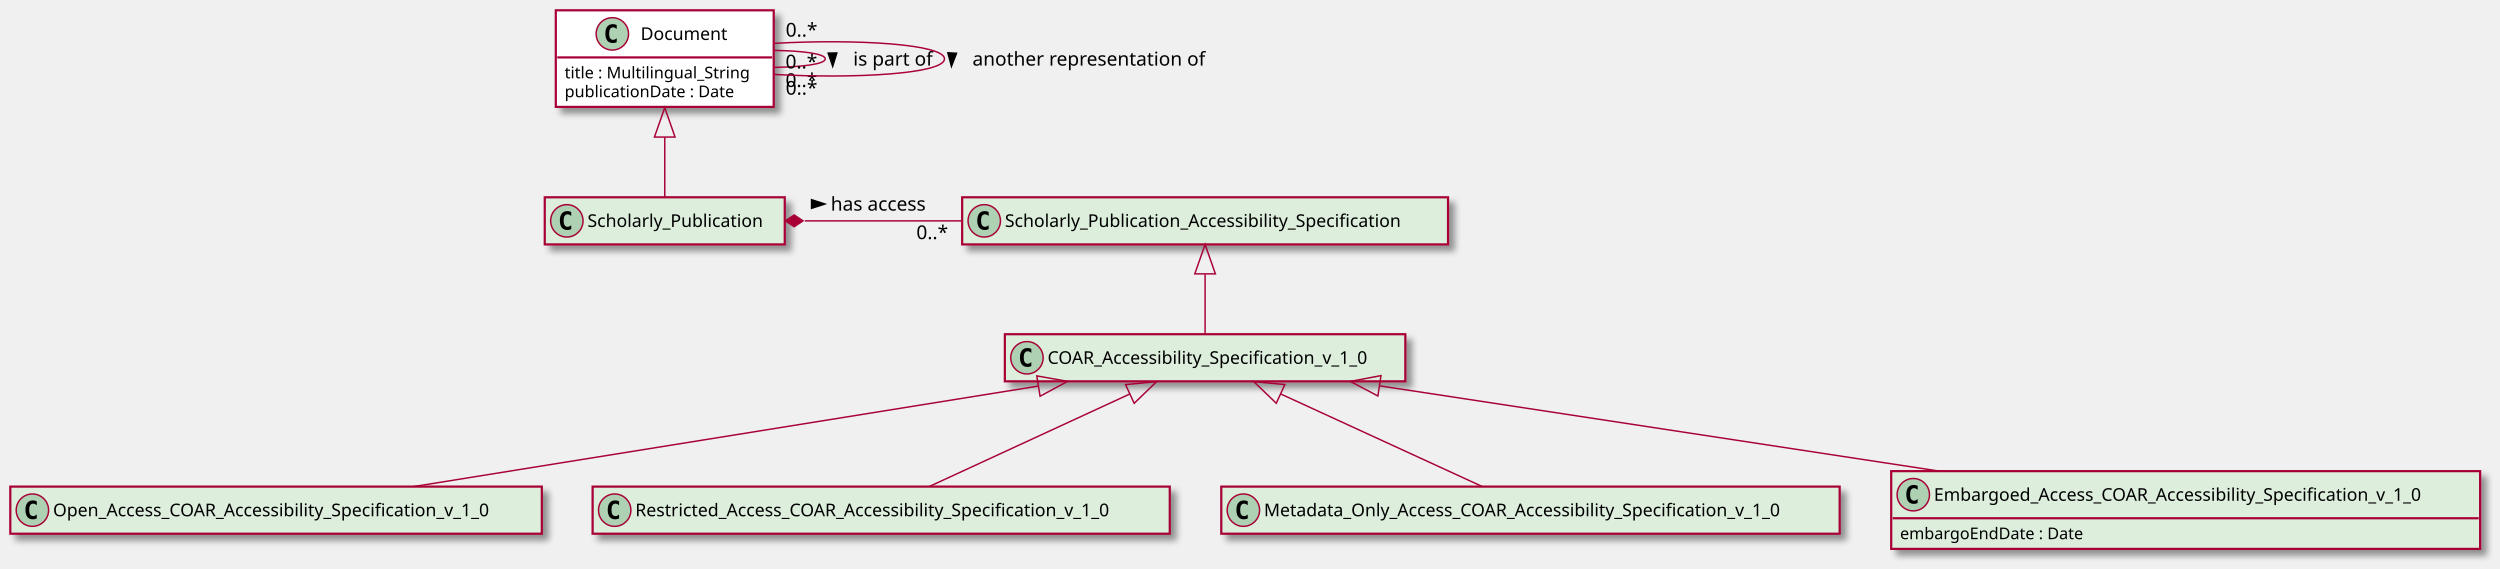
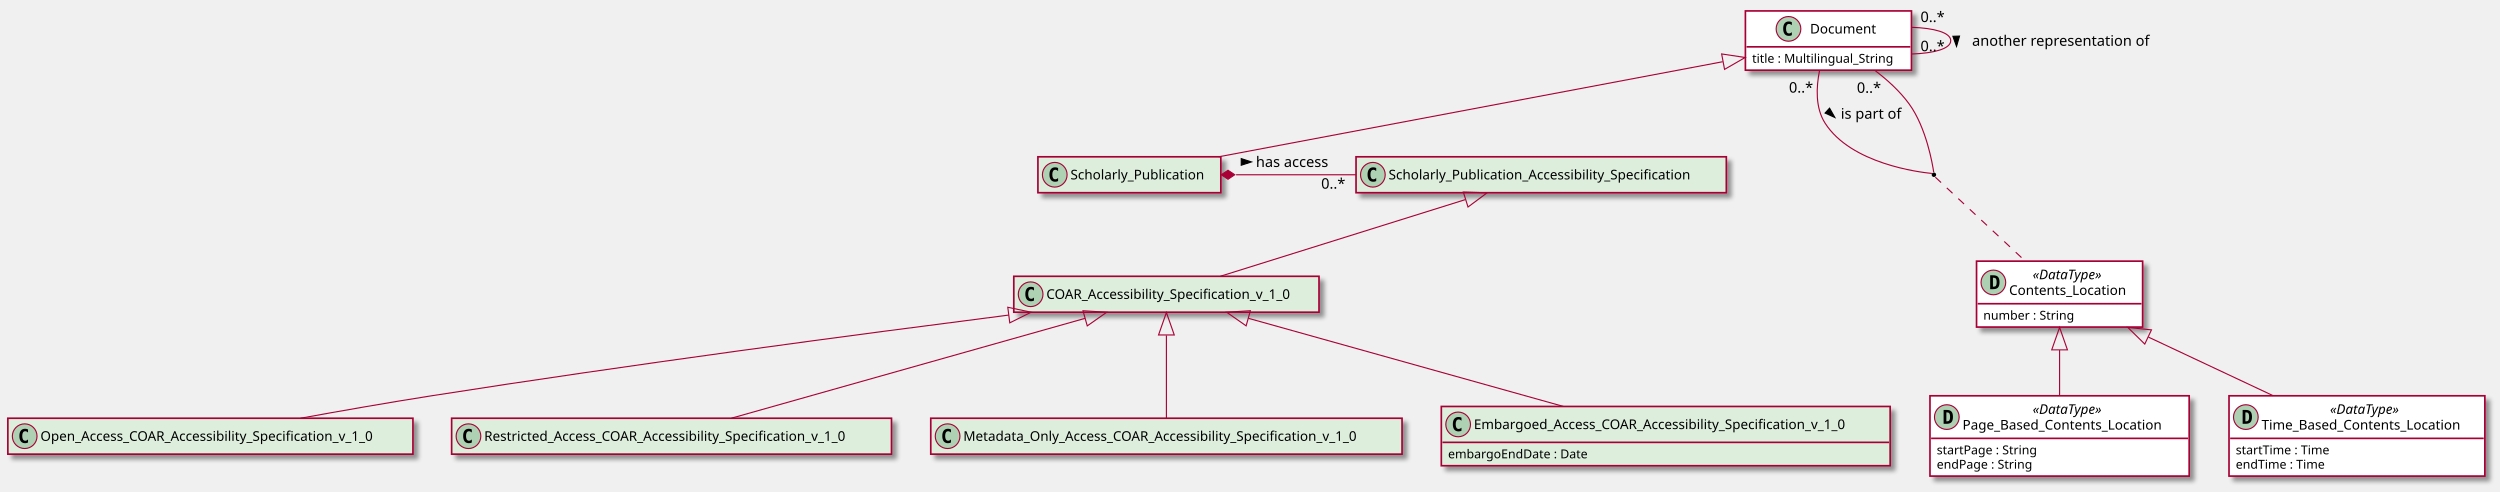
- <svg xmlns="http://www.w3.org/2000/svg" contentScriptType="application/ecmascript" contentStyleType="text/css" height="386px" preserveAspectRatio="none" style="width:1698px;height:386px;background:#FFFFFF;" version="1.1" viewBox="0 0 1698 386" width="1698px" zoomAndPan="magnify">
+ <svg xmlns="http://www.w3.org/2000/svg" contentScriptType="application/ecmascript" contentStyleType="text/css" height="438px" preserveAspectRatio="none" style="width:2228px;height:438px;background:#FFFFFF;" version="1.1" viewBox="0 0 2228 438" width="2228px" zoomAndPan="magnify">
  <defs>
-     <filter height="300%" id="f1dam5ggphgrsx" width="300%" x="-1" y="-1">
+     <filter height="300%" id="f1k8uhj02clubc" width="300%" x="-1" y="-1">
      <feGaussianBlur result="blurOut" stdDeviation="2.0" />
      <feColorMatrix in="blurOut" result="blurOut2" type="matrix" values="0 0 0 0 0 0 0 0 0 0 0 0 0 0 0 0 0 0 .4 0" />
      <feOffset dx="4.0" dy="4.0" in="blurOut2" result="blurOut3" />
      <feBlend in="SourceGraphic" in2="blurOut3" mode="normal" />
    </filter>
  </defs>
  <g>
-     <rect codeLine="312" fill="#FFFFFF" filter="url(#f1dam5ggphgrsx)" height="65.609" id="Document" style="stroke:#A80036;stroke-width:1.5;" width="148" x="377.5" y="7" />
-     <ellipse cx="415.9" cy="23" fill="#ADD1B2" rx="11" ry="11" style="stroke:#A80036;stroke-width:1.0;" />
-     <path d="M418.869,28.641 Q418.291,28.938 417.65,29.078 Q417.009,29.234 416.306,29.234 Q413.806,29.234 412.478,27.594 Q411.166,25.938 411.166,22.812 Q411.166,19.688 412.478,18.031 Q413.806,16.375 416.306,16.375 Q417.009,16.375 417.65,16.531 Q418.306,16.688 418.869,16.984 L418.869,19.703 Q418.244,19.125 417.65,18.859 Q417.056,18.578 416.431,18.578 Q415.087,18.578 414.4,19.656 Q413.712,20.719 413.712,22.812 Q413.712,24.906 414.4,25.984 Q415.087,27.047 416.431,27.047 Q417.056,27.047 417.65,26.781 Q418.244,26.5 418.869,25.922 L418.869,28.641 Z " fill="#000000" />
-     <text fill="#000000" font-family="sans-serif" font-size="12" lengthAdjust="spacing" textLength="64" x="435.1" y="27.154">Document</text>
-     <line style="stroke:#A80036;stroke-width:1.5;" x1="378.5" x2="524.5" y1="39" y2="39" />
-     <text fill="#000000" font-family="sans-serif" font-size="11" lengthAdjust="spacing" textLength="136" x="383.5" y="53.21">title : Multilingual_String</text>
-     <text fill="#000000" font-family="sans-serif" font-size="11" lengthAdjust="spacing" textLength="125" x="383.5" y="66.015">publicationDate : Date</text>
-     <rect codeLine="5" fill="#DDEEDD" filter="url(#f1dam5ggphgrsx)" height="32" id="Scholarly_Publication" style="stroke:#A80036;stroke-width:1.5;" width="163" x="370" y="134" />
-     <ellipse cx="385" cy="150" fill="#ADD1B2" rx="11" ry="11" style="stroke:#A80036;stroke-width:1.0;" />
-     <path d="M387.969,155.641 Q387.391,155.938 386.75,156.078 Q386.109,156.234 385.406,156.234 Q382.906,156.234 381.578,154.594 Q380.266,152.938 380.266,149.812 Q380.266,146.688 381.578,145.031 Q382.906,143.375 385.406,143.375 Q386.109,143.375 386.75,143.531 Q387.406,143.688 387.969,143.984 L387.969,146.703 Q387.344,146.125 386.75,145.859 Q386.156,145.578 385.531,145.578 Q384.188,145.578 383.5,146.656 Q382.812,147.719 382.812,149.812 Q382.812,151.906 383.5,152.984 Q384.188,154.047 385.531,154.047 Q386.156,154.047 386.75,153.781 Q387.344,153.5 387.969,152.922 L387.969,155.641 Z " fill="#000000" />
-     <text fill="#000000" font-family="sans-serif" font-size="12" lengthAdjust="spacing" textLength="131" x="399" y="154.154">Scholarly_Publication</text>
-     <rect codeLine="14" fill="#DDEEDD" filter="url(#f1dam5ggphgrsx)" height="32" id="Scholarly_Publication_Accessibility_Specification" style="stroke:#A80036;stroke-width:1.5;" width="330" x="653.5" y="134" />
-     <ellipse cx="668.5" cy="150" fill="#ADD1B2" rx="11" ry="11" style="stroke:#A80036;stroke-width:1.0;" />
-     <path d="M671.469,155.641 Q670.891,155.938 670.25,156.078 Q669.609,156.234 668.906,156.234 Q666.406,156.234 665.078,154.594 Q663.766,152.938 663.766,149.812 Q663.766,146.688 665.078,145.031 Q666.406,143.375 668.906,143.375 Q669.609,143.375 670.25,143.531 Q670.906,143.688 671.469,143.984 L671.469,146.703 Q670.844,146.125 670.25,145.859 Q669.656,145.578 669.031,145.578 Q667.688,145.578 667,146.656 Q666.312,147.719 666.312,149.812 Q666.312,151.906 667,152.984 Q667.688,154.047 669.031,154.047 Q669.656,154.047 670.25,153.781 Q670.844,153.5 671.469,152.922 L671.469,155.641 Z " fill="#000000" />
-     <text fill="#000000" font-family="sans-serif" font-size="12" lengthAdjust="spacing" textLength="298" x="682.5" y="154.154">Scholarly_Publication_Accessibility_Specification</text>
-     <rect codeLine="45" fill="#DDEEDD" filter="url(#f1dam5ggphgrsx)" height="32" id="COAR_Accessibility_Specification_v_1_0" style="stroke:#A80036;stroke-width:1.5;" width="272" x="682.5" y="227" />
-     <ellipse cx="697.5" cy="243" fill="#ADD1B2" rx="11" ry="11" style="stroke:#A80036;stroke-width:1.0;" />
-     <path d="M700.469,248.641 Q699.891,248.938 699.25,249.078 Q698.609,249.234 697.906,249.234 Q695.406,249.234 694.078,247.594 Q692.766,245.938 692.766,242.812 Q692.766,239.688 694.078,238.031 Q695.406,236.375 697.906,236.375 Q698.609,236.375 699.25,236.531 Q699.906,236.688 700.469,236.984 L700.469,239.703 Q699.844,239.125 699.25,238.859 Q698.656,238.578 698.031,238.578 Q696.688,238.578 696,239.656 Q695.312,240.719 695.312,242.812 Q695.312,244.906 696,245.984 Q696.688,247.047 698.031,247.047 Q698.656,247.047 699.25,246.781 Q699.844,246.5 700.469,245.922 L700.469,248.641 Z " fill="#000000" />
-     <text fill="#000000" font-family="sans-serif" font-size="12" lengthAdjust="spacing" textLength="240" x="711.5" y="247.154">COAR_Accessibility_Specification_v_1_0</text>
-     <rect codeLine="47" fill="#DDEEDD" filter="url(#f1dam5ggphgrsx)" height="32" id="Open_Access_COAR_Accessibility_Specification_v_1_0" style="stroke:#A80036;stroke-width:1.5;" width="361" x="7" y="330.5" />
-     <ellipse cx="22" cy="346.5" fill="#ADD1B2" rx="11" ry="11" style="stroke:#A80036;stroke-width:1.0;" />
-     <path d="M24.969,352.141 Q24.391,352.438 23.75,352.578 Q23.109,352.734 22.406,352.734 Q19.906,352.734 18.578,351.094 Q17.266,349.438 17.266,346.312 Q17.266,343.188 18.578,341.531 Q19.906,339.875 22.406,339.875 Q23.109,339.875 23.75,340.031 Q24.406,340.188 24.969,340.484 L24.969,343.203 Q24.344,342.625 23.75,342.359 Q23.156,342.078 22.531,342.078 Q21.188,342.078 20.5,343.156 Q19.812,344.219 19.812,346.312 Q19.812,348.406 20.5,349.484 Q21.188,350.547 22.531,350.547 Q23.156,350.547 23.75,350.281 Q24.344,350 24.969,349.422 L24.969,352.141 Z " fill="#000000" />
-     <text fill="#000000" font-family="sans-serif" font-size="12" lengthAdjust="spacing" textLength="329" x="36" y="350.654">Open_Access_COAR_Accessibility_Specification_v_1_0</text>
-     <rect codeLine="49" fill="#DDEEDD" filter="url(#f1dam5ggphgrsx)" height="32" id="Restricted_Access_COAR_Accessibility_Specification_v_1_0" style="stroke:#A80036;stroke-width:1.5;" width="392" x="402.5" y="330.5" />
-     <ellipse cx="417.5" cy="346.5" fill="#ADD1B2" rx="11" ry="11" style="stroke:#A80036;stroke-width:1.0;" />
-     <path d="M420.469,352.141 Q419.891,352.438 419.25,352.578 Q418.609,352.734 417.906,352.734 Q415.406,352.734 414.078,351.094 Q412.766,349.438 412.766,346.312 Q412.766,343.188 414.078,341.531 Q415.406,339.875 417.906,339.875 Q418.609,339.875 419.25,340.031 Q419.906,340.188 420.469,340.484 L420.469,343.203 Q419.844,342.625 419.25,342.359 Q418.656,342.078 418.031,342.078 Q416.688,342.078 416,343.156 Q415.312,344.219 415.312,346.312 Q415.312,348.406 416,349.484 Q416.688,350.547 418.031,350.547 Q418.656,350.547 419.25,350.281 Q419.844,350 420.469,349.422 L420.469,352.141 Z " fill="#000000" />
-     <text fill="#000000" font-family="sans-serif" font-size="12" lengthAdjust="spacing" textLength="360" x="431.5" y="350.654">Restricted_Access_COAR_Accessibility_Specification_v_1_0</text>
-     <rect codeLine="51" fill="#DDEEDD" filter="url(#f1dam5ggphgrsx)" height="32" id="Metadata_Only_Access_COAR_Accessibility_Specification_v_1_0" style="stroke:#A80036;stroke-width:1.5;" width="420" x="829.5" y="330.5" />
-     <ellipse cx="844.5" cy="346.5" fill="#ADD1B2" rx="11" ry="11" style="stroke:#A80036;stroke-width:1.0;" />
-     <path d="M847.469,352.141 Q846.891,352.438 846.25,352.578 Q845.609,352.734 844.906,352.734 Q842.406,352.734 841.078,351.094 Q839.766,349.438 839.766,346.312 Q839.766,343.188 841.078,341.531 Q842.406,339.875 844.906,339.875 Q845.609,339.875 846.25,340.031 Q846.906,340.188 847.469,340.484 L847.469,343.203 Q846.844,342.625 846.25,342.359 Q845.656,342.078 845.031,342.078 Q843.688,342.078 843,343.156 Q842.312,344.219 842.312,346.312 Q842.312,348.406 843,349.484 Q843.688,350.547 845.031,350.547 Q845.656,350.547 846.25,350.281 Q846.844,350 847.469,349.422 L847.469,352.141 Z " fill="#000000" />
-     <text fill="#000000" font-family="sans-serif" font-size="12" lengthAdjust="spacing" textLength="388" x="858.5" y="350.654">Metadata_Only_Access_COAR_Accessibility_Specification_v_1_0</text>
-     <rect codeLine="53" fill="#DDEEDD" filter="url(#f1dam5ggphgrsx)" height="52.805" id="Embargoed_Access_COAR_Accessibility_Specification_v_1_0" style="stroke:#A80036;stroke-width:1.5;" width="400" x="1284.5" y="320" />
-     <ellipse cx="1299.5" cy="336" fill="#ADD1B2" rx="11" ry="11" style="stroke:#A80036;stroke-width:1.0;" />
-     <path d="M1302.469,341.641 Q1301.891,341.938 1301.25,342.078 Q1300.609,342.234 1299.906,342.234 Q1297.406,342.234 1296.078,340.594 Q1294.766,338.938 1294.766,335.812 Q1294.766,332.688 1296.078,331.031 Q1297.406,329.375 1299.906,329.375 Q1300.609,329.375 1301.25,329.531 Q1301.906,329.688 1302.469,329.984 L1302.469,332.703 Q1301.844,332.125 1301.25,331.859 Q1300.656,331.578 1300.031,331.578 Q1298.688,331.578 1298,332.656 Q1297.312,333.719 1297.312,335.812 Q1297.312,337.906 1298,338.984 Q1298.688,340.047 1300.031,340.047 Q1300.656,340.047 1301.25,339.781 Q1301.844,339.5 1302.469,338.922 L1302.469,341.641 Z " fill="#000000" />
-     <text fill="#000000" font-family="sans-serif" font-size="12" lengthAdjust="spacing" textLength="368" x="1313.5" y="340.154">Embargoed_Access_COAR_Accessibility_Specification_v_1_0</text>
-     <line style="stroke:#A80036;stroke-width:1.5;" x1="1285.5" x2="1683.5" y1="352" y2="352" />
-     <text fill="#000000" font-family="sans-serif" font-size="11" lengthAdjust="spacing" textLength="136" x="1290.5" y="366.21">embargoEndDate : Date</text>
-     <path codeLine="317" d="M525.63,34.23 C545.45,34.55 560.5,36.47 560.5,40 C560.5,43.53 545.45,45.45 525.63,45.77 " fill="none" id="Document-Document" style="stroke:#A80036;stroke-width:1.0;" />
-     <polygon fill="#000000" points="565.581,45.066,568.373,35.974,562.496,36.069,565.581,45.066" style="stroke:#000000;stroke-width:1.0;" />
-     <text fill="#000000" font-family="sans-serif" font-size="13" lengthAdjust="spacing" textLength="56" x="579.5" y="44.567">is part of</text>
-     <text fill="#000000" font-family="sans-serif" font-size="13" lengthAdjust="spacing" textLength="23" x="533.524" y="46.48">0..*</text>
-     <text fill="#000000" font-family="sans-serif" font-size="13" lengthAdjust="spacing" textLength="23" x="533.524" y="59.084">0..*</text>
-     <path codeLine="319" d="M525.73,29.45 C581.07,26.37 641.5,29.89 641.5,40 C641.5,50.11 581.07,53.63 525.73,50.55 " fill="none" id="Document-Document-1" style="stroke:#A80036;stroke-width:1.0;" />
-     <polygon fill="#000000" points="646.222,45.059,649.659,36.191,643.79,35.864,646.222,45.059" style="stroke:#000000;stroke-width:1.0;" />
-     <text fill="#000000" font-family="sans-serif" font-size="13" lengthAdjust="spacing" textLength="164" x="660.5" y="44.567">another representation of</text>
-     <text fill="#000000" font-family="sans-serif" font-size="13" lengthAdjust="spacing" textLength="23" x="533.633" y="24.877">0..*</text>
-     <text fill="#000000" font-family="sans-serif" font-size="13" lengthAdjust="spacing" textLength="23" x="533.633" y="64.305">0..*</text>
-     <path codeLine="10" d="M451.5,93.25 C451.5,108.16 451.5,123.25 451.5,133.97 " fill="none" id="Document-backto-Scholarly_Publication" style="stroke:#A80036;stroke-width:1.0;" />
-     <polygon fill="none" points="444.5,93.11,451.5,73.11,458.5,93.11,444.5,93.11" style="stroke:#A80036;stroke-width:1.0;" />
-     <path codeLine="19" d="M546.61,150 C579.27,150 616.83,150 653.41,150 " fill="none" id="Scholarly_Publication-backto-Scholarly_Publication_Accessibility_Specification" style="stroke:#A80036;stroke-width:1.0;" />
-     <polygon fill="#A80036" points="533.41,150,539.41,154,545.41,150,539.41,146,533.41,150" style="stroke:#A80036;stroke-width:1.0;" />
-     <polygon fill="#000000" points="560.25,138.566,551.205,135.627,551.205,141.505,560.25,138.566" style="stroke:#000000;stroke-width:1.0;" />
-     <text fill="#000000" font-family="sans-serif" font-size="13" lengthAdjust="spacing" textLength="71" x="564.25" y="143.067">has access</text>
-     <text fill="#000000" font-family="sans-serif" font-size="13" lengthAdjust="spacing" textLength="23" x="622.408" y="162.41">0..*</text>
-     <path codeLine="208" d="M818.5,186.24 C818.5,200.36 818.5,215.88 818.5,226.95 " fill="none" id="Scholarly_Publication_Accessibility_Specification-backto-COAR_Accessibility_Specification_v_1_0" style="stroke:#A80036;stroke-width:1.0;" />
-     <polygon fill="none" points="811.5,186.03,818.5,166.03,825.5,186.03,811.5,186.03" style="stroke:#A80036;stroke-width:1.0;" />
-     <path codeLine="211" d="M705.1,262.24 C583.85,281.75 393.82,312.31 280.88,330.48 " fill="none" id="COAR_Accessibility_Specification_v_1_0-backto-Open_Access_COAR_Accessibility_Specification_v_1_0" style="stroke:#A80036;stroke-width:1.0;" />
-     <polygon fill="none" points="704.2,255.3,725.05,259.03,706.42,269.12,704.2,255.3" style="stroke:#A80036;stroke-width:1.0;" />
-     <path codeLine="214" d="M767.28,267.63 C725.33,286.98 667.24,313.79 631.3,330.37 " fill="none" id="COAR_Accessibility_Specification_v_1_0-backto-Restricted_Access_COAR_Accessibility_Specification_v_1_0" style="stroke:#A80036;stroke-width:1.0;" />
-     <polygon fill="none" points="764.47,261.22,785.56,259.2,770.34,273.93,764.47,261.22" style="stroke:#A80036;stroke-width:1.0;" />
-     <path codeLine="217" d="M936.91,262.05 C1042.56,278.15 1198.43,301.9 1316.87,319.95 " fill="none" id="COAR_Accessibility_Specification_v_1_0-backto-Embargoed_Access_COAR_Accessibility_Specification_v_1_0" style="stroke:#A80036;stroke-width:1.0;" />
-     <polygon fill="none" points="935.85,268.96,917.13,259.03,937.96,255.12,935.85,268.96" style="stroke:#A80036;stroke-width:1.0;" />
-     <path codeLine="220" d="M869.95,267.63 C912.09,286.98 970.45,313.79 1006.55,330.37 " fill="none" id="COAR_Accessibility_Specification_v_1_0-backto-Metadata_Only_Access_COAR_Accessibility_Specification_v_1_0" style="stroke:#A80036;stroke-width:1.0;" />
-     <polygon fill="none" points="866.84,273.9,851.59,259.2,872.68,261.18,866.84,273.9" style="stroke:#A80036;stroke-width:1.0;" />
+     <rect codeLine="312" fill="#FFFFFF" filter="url(#f1k8uhj02clubc)" height="52.805" id="Document" style="stroke:#A80036;stroke-width:1.5;" width="148" x="1555.5" y="9.739" />
+     <ellipse cx="1593.9" cy="25.739" fill="#ADD1B2" rx="11" ry="11" style="stroke:#A80036;stroke-width:1.0;" />
+     <path d="M1596.869,31.38 Q1596.291,31.677 1595.65,31.817 Q1595.009,31.974 1594.306,31.974 Q1591.806,31.974 1590.478,30.333 Q1589.166,28.677 1589.166,25.552 Q1589.166,22.427 1590.478,20.77 Q1591.806,19.114 1594.306,19.114 Q1595.009,19.114 1595.65,19.27 Q1596.306,19.427 1596.869,19.724 L1596.869,22.442 Q1596.244,21.864 1595.65,21.599 Q1595.056,21.317 1594.431,21.317 Q1593.088,21.317 1592.4,22.395 Q1591.713,23.458 1591.713,25.552 Q1591.713,27.645 1592.4,28.724 Q1593.088,29.786 1594.431,29.786 Q1595.056,29.786 1595.65,29.52 Q1596.244,29.239 1596.869,28.661 L1596.869,31.38 Z " fill="#000000" />
+     <text fill="#000000" font-family="sans-serif" font-size="12" lengthAdjust="spacing" textLength="64" x="1613.1" y="29.893">Document</text>
+     <line style="stroke:#A80036;stroke-width:1.5;" x1="1556.5" x2="1702.5" y1="41.739" y2="41.739" />
+     <text fill="#000000" font-family="sans-serif" font-size="11" lengthAdjust="spacing" textLength="136" x="1561.5" y="55.95">title : Multilingual_String</text>
+     <rect codeLine="324" fill="#FFFFFF" filter="url(#f1k8uhj02clubc)" height="58.742" id="Contents_Location" style="stroke:#A80036;stroke-width:1.5;" width="148" x="1761.5" y="232.739" />
+     <ellipse cx="1776.5" cy="251.708" fill="#ADD0B2" rx="11" ry="11" style="stroke:#A80036;stroke-width:1.0;" />
+     <path d="M1776.094,247.52 L1776.094,255.505 L1776.75,255.505 Q1778.188,255.505 1778.797,254.599 Q1779.422,253.677 1779.422,251.505 Q1779.422,249.333 1778.797,248.427 Q1778.188,247.52 1776.75,247.52 L1776.094,247.52 Z M1773.641,245.317 L1776.266,245.317 Q1779.297,245.317 1780.625,246.77 Q1781.969,248.208 1781.969,251.505 Q1781.969,254.802 1780.625,256.255 Q1779.297,257.708 1776.266,257.708 L1773.641,257.708 L1773.641,245.317 Z " fill="#000000" />
+     <text fill="#000000" font-family="sans-serif" font-size="12" font-style="italic" lengthAdjust="spacing" textLength="74" x="1811.5" y="248.878">«DataType»</text>
+     <text fill="#000000" font-family="sans-serif" font-size="12" lengthAdjust="spacing" textLength="116" x="1790.5" y="262.847">Contents_Location</text>
+     <line style="stroke:#A80036;stroke-width:1.5;" x1="1762.5" x2="1908.5" y1="270.677" y2="270.677" />
+     <text fill="#000000" font-family="sans-serif" font-size="11" lengthAdjust="spacing" textLength="90" x="1767.5" y="284.887">number : String</text>
+     <ellipse cx="1723.5" cy="155.739" fill="#000000" rx="2" ry="2" style="stroke:none;stroke-width:1.0;" />
+     <rect codeLine="328" fill="#FFFFFF" filter="url(#f1k8uhj02clubc)" height="71.547" id="Page_Based_Contents_Location" style="stroke:#A80036;stroke-width:1.5;" width="231" x="1720" y="352.739" />
+     <ellipse cx="1735" cy="371.708" fill="#ADD0B2" rx="11" ry="11" style="stroke:#A80036;stroke-width:1.0;" />
+     <path d="M1734.594,367.521 L1734.594,375.505 L1735.25,375.505 Q1736.688,375.505 1737.297,374.599 Q1737.922,373.677 1737.922,371.505 Q1737.922,369.333 1737.297,368.427 Q1736.688,367.521 1735.25,367.521 L1734.594,367.521 Z M1732.141,365.317 L1734.766,365.317 Q1737.797,365.317 1739.125,366.771 Q1740.469,368.208 1740.469,371.505 Q1740.469,374.802 1739.125,376.255 Q1737.797,377.708 1734.766,377.708 L1732.141,377.708 L1732.141,365.317 Z " fill="#000000" />
+     <text fill="#000000" font-family="sans-serif" font-size="12" font-style="italic" lengthAdjust="spacing" textLength="74" x="1811.5" y="368.878">«DataType»</text>
+     <text fill="#000000" font-family="sans-serif" font-size="12" lengthAdjust="spacing" textLength="199" x="1749" y="382.847">Page_Based_Contents_Location</text>
+     <line style="stroke:#A80036;stroke-width:1.5;" x1="1721" x2="1950" y1="390.677" y2="390.677" />
+     <text fill="#000000" font-family="sans-serif" font-size="11" lengthAdjust="spacing" textLength="101" x="1726" y="404.887">startPage : String</text>
+     <text fill="#000000" font-family="sans-serif" font-size="11" lengthAdjust="spacing" textLength="95" x="1726" y="417.692">endPage : String</text>
+     <rect codeLine="335" fill="#FFFFFF" filter="url(#f1k8uhj02clubc)" height="71.547" id="Time_Based_Contents_Location" style="stroke:#A80036;stroke-width:1.5;" width="228" x="1986.5" y="352.739" />
+     <ellipse cx="2001.5" cy="371.708" fill="#ADD0B2" rx="11" ry="11" style="stroke:#A80036;stroke-width:1.0;" />
+     <path d="M2001.094,367.521 L2001.094,375.505 L2001.75,375.505 Q2003.188,375.505 2003.797,374.599 Q2004.422,373.677 2004.422,371.505 Q2004.422,369.333 2003.797,368.427 Q2003.188,367.521 2001.75,367.521 L2001.094,367.521 Z M1998.641,365.317 L2001.266,365.317 Q2004.297,365.317 2005.625,366.771 Q2006.969,368.208 2006.969,371.505 Q2006.969,374.802 2005.625,376.255 Q2004.297,377.708 2001.266,377.708 L1998.641,377.708 L1998.641,365.317 Z " fill="#000000" />
+     <text fill="#000000" font-family="sans-serif" font-size="12" font-style="italic" lengthAdjust="spacing" textLength="74" x="2076.5" y="368.878">«DataType»</text>
+     <text fill="#000000" font-family="sans-serif" font-size="12" lengthAdjust="spacing" textLength="196" x="2015.5" y="382.847">Time_Based_Contents_Location</text>
+     <line style="stroke:#A80036;stroke-width:1.5;" x1="1987.5" x2="2213.5" y1="390.677" y2="390.677" />
+     <text fill="#000000" font-family="sans-serif" font-size="11" lengthAdjust="spacing" textLength="95" x="1992.5" y="404.887">startTime : Time</text>
+     <text fill="#000000" font-family="sans-serif" font-size="11" lengthAdjust="spacing" textLength="89" x="1992.5" y="417.692">endTime : Time</text>
+     <rect codeLine="5" fill="#DDEEDD" filter="url(#f1k8uhj02clubc)" height="32" id="Scholarly_Publication" style="stroke:#A80036;stroke-width:1.5;" width="163" x="925" y="139.739" />
+     <ellipse cx="940" cy="155.739" fill="#ADD1B2" rx="11" ry="11" style="stroke:#A80036;stroke-width:1.0;" />
+     <path d="M942.969,161.38 Q942.391,161.677 941.75,161.817 Q941.109,161.974 940.406,161.974 Q937.906,161.974 936.578,160.333 Q935.266,158.677 935.266,155.552 Q935.266,152.427 936.578,150.77 Q937.906,149.114 940.406,149.114 Q941.109,149.114 941.75,149.27 Q942.406,149.427 942.969,149.724 L942.969,152.442 Q942.344,151.864 941.75,151.599 Q941.156,151.317 940.531,151.317 Q939.188,151.317 938.5,152.395 Q937.812,153.458 937.812,155.552 Q937.812,157.645 938.5,158.724 Q939.188,159.786 940.531,159.786 Q941.156,159.786 941.75,159.52 Q942.344,159.239 942.969,158.661 L942.969,161.38 Z " fill="#000000" />
+     <text fill="#000000" font-family="sans-serif" font-size="12" lengthAdjust="spacing" textLength="131" x="954" y="159.893">Scholarly_Publication</text>
+     <rect codeLine="14" fill="#DDEEDD" filter="url(#f1k8uhj02clubc)" height="32" id="Scholarly_Publication_Accessibility_Specification" style="stroke:#A80036;stroke-width:1.5;" width="330" x="1208.5" y="139.739" />
+     <ellipse cx="1223.5" cy="155.739" fill="#ADD1B2" rx="11" ry="11" style="stroke:#A80036;stroke-width:1.0;" />
+     <path d="M1226.469,161.38 Q1225.891,161.677 1225.25,161.817 Q1224.609,161.974 1223.906,161.974 Q1221.406,161.974 1220.078,160.333 Q1218.766,158.677 1218.766,155.552 Q1218.766,152.427 1220.078,150.77 Q1221.406,149.114 1223.906,149.114 Q1224.609,149.114 1225.25,149.27 Q1225.906,149.427 1226.469,149.724 L1226.469,152.442 Q1225.844,151.864 1225.25,151.599 Q1224.656,151.317 1224.031,151.317 Q1222.688,151.317 1222,152.395 Q1221.312,153.458 1221.312,155.552 Q1221.312,157.645 1222,158.724 Q1222.688,159.786 1224.031,159.786 Q1224.656,159.786 1225.25,159.52 Q1225.844,159.239 1226.469,158.661 L1226.469,161.38 Z " fill="#000000" />
+     <text fill="#000000" font-family="sans-serif" font-size="12" lengthAdjust="spacing" textLength="298" x="1237.5" y="159.893">Scholarly_Publication_Accessibility_Specification</text>
+     <rect codeLine="45" fill="#DDEEDD" filter="url(#f1k8uhj02clubc)" height="32" id="COAR_Accessibility_Specification_v_1_0" style="stroke:#A80036;stroke-width:1.5;" width="272" x="903.5" y="246.239" />
+     <ellipse cx="918.5" cy="262.239" fill="#ADD1B2" rx="11" ry="11" style="stroke:#A80036;stroke-width:1.0;" />
+     <path d="M921.469,267.88 Q920.891,268.177 920.25,268.317 Q919.609,268.474 918.906,268.474 Q916.406,268.474 915.078,266.833 Q913.766,265.177 913.766,262.052 Q913.766,258.927 915.078,257.271 Q916.406,255.614 918.906,255.614 Q919.609,255.614 920.25,255.77 Q920.906,255.927 921.469,256.224 L921.469,258.942 Q920.844,258.364 920.25,258.099 Q919.656,257.817 919.031,257.817 Q917.688,257.817 917,258.896 Q916.312,259.958 916.312,262.052 Q916.312,264.146 917,265.224 Q917.688,266.286 919.031,266.286 Q919.656,266.286 920.25,266.021 Q920.844,265.739 921.469,265.161 L921.469,267.88 Z " fill="#000000" />
+     <text fill="#000000" font-family="sans-serif" font-size="12" lengthAdjust="spacing" textLength="240" x="932.5" y="266.394">COAR_Accessibility_Specification_v_1_0</text>
+     <rect codeLine="47" fill="#DDEEDD" filter="url(#f1k8uhj02clubc)" height="32" id="Open_Access_COAR_Accessibility_Specification_v_1_0" style="stroke:#A80036;stroke-width:1.5;" width="361" x="7" y="372.739" />
+     <ellipse cx="22" cy="388.739" fill="#ADD1B2" rx="11" ry="11" style="stroke:#A80036;stroke-width:1.0;" />
+     <path d="M24.969,394.38 Q24.391,394.677 23.75,394.817 Q23.109,394.974 22.406,394.974 Q19.906,394.974 18.578,393.333 Q17.266,391.677 17.266,388.552 Q17.266,385.427 18.578,383.771 Q19.906,382.114 22.406,382.114 Q23.109,382.114 23.75,382.271 Q24.406,382.427 24.969,382.724 L24.969,385.442 Q24.344,384.864 23.75,384.599 Q23.156,384.317 22.531,384.317 Q21.188,384.317 20.5,385.396 Q19.812,386.458 19.812,388.552 Q19.812,390.646 20.5,391.724 Q21.188,392.786 22.531,392.786 Q23.156,392.786 23.75,392.521 Q24.344,392.239 24.969,391.661 L24.969,394.38 Z " fill="#000000" />
+     <text fill="#000000" font-family="sans-serif" font-size="12" lengthAdjust="spacing" textLength="329" x="36" y="392.894">Open_Access_COAR_Accessibility_Specification_v_1_0</text>
+     <rect codeLine="49" fill="#DDEEDD" filter="url(#f1k8uhj02clubc)" height="32" id="Restricted_Access_COAR_Accessibility_Specification_v_1_0" style="stroke:#A80036;stroke-width:1.5;" width="392" x="402.5" y="372.739" />
+     <ellipse cx="417.5" cy="388.739" fill="#ADD1B2" rx="11" ry="11" style="stroke:#A80036;stroke-width:1.0;" />
+     <path d="M420.469,394.38 Q419.891,394.677 419.25,394.817 Q418.609,394.974 417.906,394.974 Q415.406,394.974 414.078,393.333 Q412.766,391.677 412.766,388.552 Q412.766,385.427 414.078,383.771 Q415.406,382.114 417.906,382.114 Q418.609,382.114 419.25,382.271 Q419.906,382.427 420.469,382.724 L420.469,385.442 Q419.844,384.864 419.25,384.599 Q418.656,384.317 418.031,384.317 Q416.688,384.317 416,385.396 Q415.312,386.458 415.312,388.552 Q415.312,390.646 416,391.724 Q416.688,392.786 418.031,392.786 Q418.656,392.786 419.25,392.521 Q419.844,392.239 420.469,391.661 L420.469,394.38 Z " fill="#000000" />
+     <text fill="#000000" font-family="sans-serif" font-size="12" lengthAdjust="spacing" textLength="360" x="431.5" y="392.894">Restricted_Access_COAR_Accessibility_Specification_v_1_0</text>
+     <rect codeLine="51" fill="#DDEEDD" filter="url(#f1k8uhj02clubc)" height="32" id="Metadata_Only_Access_COAR_Accessibility_Specification_v_1_0" style="stroke:#A80036;stroke-width:1.5;" width="420" x="829.5" y="372.739" />
+     <ellipse cx="844.5" cy="388.739" fill="#ADD1B2" rx="11" ry="11" style="stroke:#A80036;stroke-width:1.0;" />
+     <path d="M847.469,394.38 Q846.891,394.677 846.25,394.817 Q845.609,394.974 844.906,394.974 Q842.406,394.974 841.078,393.333 Q839.766,391.677 839.766,388.552 Q839.766,385.427 841.078,383.771 Q842.406,382.114 844.906,382.114 Q845.609,382.114 846.25,382.271 Q846.906,382.427 847.469,382.724 L847.469,385.442 Q846.844,384.864 846.25,384.599 Q845.656,384.317 845.031,384.317 Q843.688,384.317 843,385.396 Q842.312,386.458 842.312,388.552 Q842.312,390.646 843,391.724 Q843.688,392.786 845.031,392.786 Q845.656,392.786 846.25,392.521 Q846.844,392.239 847.469,391.661 L847.469,394.38 Z " fill="#000000" />
+     <text fill="#000000" font-family="sans-serif" font-size="12" lengthAdjust="spacing" textLength="388" x="858.5" y="392.894">Metadata_Only_Access_COAR_Accessibility_Specification_v_1_0</text>
+     <rect codeLine="53" fill="#DDEEDD" filter="url(#f1k8uhj02clubc)" height="52.805" id="Embargoed_Access_COAR_Accessibility_Specification_v_1_0" style="stroke:#A80036;stroke-width:1.5;" width="400" x="1284.5" y="362.239" />
+     <ellipse cx="1299.5" cy="378.239" fill="#ADD1B2" rx="11" ry="11" style="stroke:#A80036;stroke-width:1.0;" />
+     <path d="M1302.469,383.88 Q1301.891,384.177 1301.25,384.317 Q1300.609,384.474 1299.906,384.474 Q1297.406,384.474 1296.078,382.833 Q1294.766,381.177 1294.766,378.052 Q1294.766,374.927 1296.078,373.271 Q1297.406,371.614 1299.906,371.614 Q1300.609,371.614 1301.25,371.771 Q1301.906,371.927 1302.469,372.224 L1302.469,374.942 Q1301.844,374.364 1301.25,374.099 Q1300.656,373.817 1300.031,373.817 Q1298.688,373.817 1298,374.896 Q1297.312,375.958 1297.312,378.052 Q1297.312,380.146 1298,381.224 Q1298.688,382.286 1300.031,382.286 Q1300.656,382.286 1301.25,382.021 Q1301.844,381.739 1302.469,381.161 L1302.469,383.88 Z " fill="#000000" />
+     <text fill="#000000" font-family="sans-serif" font-size="12" lengthAdjust="spacing" textLength="368" x="1313.5" y="382.394">Embargoed_Access_COAR_Accessibility_Specification_v_1_0</text>
+     <line style="stroke:#A80036;stroke-width:1.5;" x1="1285.5" x2="1683.5" y1="394.239" y2="394.239" />
+     <text fill="#000000" font-family="sans-serif" font-size="11" lengthAdjust="spacing" textLength="136" x="1290.5" y="408.45">embargoEndDate : Date</text>
+     <path d="M1621.56,62.949 C1618.59,77.739 1617.75,96.039 1626.5,109.739 C1649.68,146.039 1710.51,153.499 1721.71,154.579 " fill="none" id="Document-apoint706" style="stroke:#A80036;stroke-width:1.0;" />
+     <polygon fill="#000000" points="1635.189,104.681,1630.499,96.407,1626.532,100.743,1635.189,104.681" style="stroke:#000000;stroke-width:1.0;" />
+     <text fill="#000000" font-family="sans-serif" font-size="13" lengthAdjust="spacing" textLength="56" x="1640.5" y="105.806">is part of</text>
+     <text fill="#000000" font-family="sans-serif" font-size="13" lengthAdjust="spacing" textLength="23" x="1594.307" y="82.535">0..*</text>
+     <path d="M1723.32,153.429 C1722.3,146.529 1716.79,113.819 1701.5,92.739 C1693.25,81.369 1682.04,71.199 1670.91,62.759 " fill="none" id="apoint706-Document" style="stroke:#A80036;stroke-width:1.0;" />
+     <text fill="#000000" font-family="sans-serif" font-size="13" lengthAdjust="spacing" textLength="23" x="1654.827" y="82.731">0..*</text>
+     <path d="M1724.76,157.909 C1732.54,165.179 1774.82,204.629 1804.82,232.619 " fill="none" id="apoint706-Contents_Location" style="stroke:#A80036;stroke-width:1.0;stroke-dasharray:7.0,7.0;" />
+     <path codeLine="319" d="M1703.63,24.339 C1723.45,24.989 1738.5,28.959 1738.5,36.239 C1738.5,43.519 1723.45,47.489 1703.63,48.139 " fill="none" id="Document-Document" style="stroke:#A80036;stroke-width:1.0;" />
+     <polygon fill="#000000" points="1743.664,41.303,1746.305,32.166,1740.43,32.359,1743.664,41.303" style="stroke:#000000;stroke-width:1.0;" />
+     <text fill="#000000" font-family="sans-serif" font-size="13" lengthAdjust="spacing" textLength="164" x="1757.5" y="40.806">another representation of</text>
+     <text fill="#000000" font-family="sans-serif" font-size="13" lengthAdjust="spacing" textLength="23" x="1711.524" y="19.633">0..*</text>
+     <text fill="#000000" font-family="sans-serif" font-size="13" lengthAdjust="spacing" textLength="23" x="1711.524" y="45.627">0..*</text>
+     <path codeLine="333" d="M1835.5,311.989 C1835.5,325.559 1835.5,340.029 1835.5,352.639 " fill="none" id="Contents_Location-backto-Page_Based_Contents_Location" style="stroke:#A80036;stroke-width:1.0;" />
+     <polygon fill="none" points="1828.5,311.799,1835.5,291.799,1842.5,311.799,1828.5,311.799" style="stroke:#A80036;stroke-width:1.0;" />
+     <path codeLine="340" d="M1914.63,300.409 C1949.85,316.959 1991.11,336.349 2025.8,352.639 " fill="none" id="Contents_Location-backto-Time_Based_Contents_Location" style="stroke:#A80036;stroke-width:1.0;" />
+     <polygon fill="none" points="1911.42,306.639,1896.3,291.799,1917.37,293.969,1911.42,306.639" style="stroke:#A80036;stroke-width:1.0;" />
+     <path codeLine="10" d="M1535.32,54.999 C1412.83,78.099 1200.98,118.059 1086.11,139.719 " fill="none" id="Document-backto-Scholarly_Publication" style="stroke:#A80036;stroke-width:1.0;" />
+     <polygon fill="none" points="1534.33,48.069,1555.28,51.239,1536.92,61.819,1534.33,48.069" style="stroke:#A80036;stroke-width:1.0;" />
+     <path codeLine="19" d="M1101.61,155.739 C1134.27,155.739 1171.83,155.739 1208.41,155.739 " fill="none" id="Scholarly_Publication-backto-Scholarly_Publication_Accessibility_Specification" style="stroke:#A80036;stroke-width:1.0;" />
+     <polygon fill="#A80036" points="1088.41,155.739,1094.41,159.739,1100.41,155.739,1094.41,151.739,1088.41,155.739" style="stroke:#A80036;stroke-width:1.0;" />
+     <polygon fill="#000000" points="1115.25,144.306,1106.205,141.367,1106.205,147.245,1115.25,144.306" style="stroke:#000000;stroke-width:1.0;" />
+     <text fill="#000000" font-family="sans-serif" font-size="13" lengthAdjust="spacing" textLength="71" x="1119.25" y="148.806">has access</text>
+     <text fill="#000000" font-family="sans-serif" font-size="13" lengthAdjust="spacing" textLength="23" x="1177.408" y="168.149">0..*</text>
+     <path codeLine="208" d="M1305.87,177.899 C1241.11,198.159 1145.03,228.219 1087.7,246.159 " fill="none" id="Scholarly_Publication_Accessibility_Specification-backto-COAR_Accessibility_Specification_v_1_0" style="stroke:#A80036;stroke-width:1.0;" />
+     <polygon fill="none" points="1304.11,171.119,1325.29,171.819,1308.29,184.479,1304.11,171.119" style="stroke:#A80036;stroke-width:1.0;" />
+     <path codeLine="211" d="M899,280.789 C766.2,297.759 561.5,324.939 384.5,352.739 C346.07,358.779 303.55,366.229 267.89,372.709 " fill="none" id="COAR_Accessibility_Specification_v_1_0-backto-Open_Access_COAR_Accessibility_Specification_v_1_0" style="stroke:#A80036;stroke-width:1.0;" />
+     <polygon fill="none" points="898.14,273.839,918.87,278.249,899.91,287.729,898.14,273.839" style="stroke:#A80036;stroke-width:1.0;" />
+     <path codeLine="214" d="M967.02,283.699 C878.46,308.709 730.71,350.409 651.88,372.669 " fill="none" id="COAR_Accessibility_Specification_v_1_0-backto-Restricted_Access_COAR_Accessibility_Specification_v_1_0" style="stroke:#A80036;stroke-width:1.0;" />
+     <polygon fill="none" points="965.16,276.949,986.31,278.259,968.96,290.429,965.16,276.949" style="stroke:#A80036;stroke-width:1.0;" />
+     <path codeLine="217" d="M1112.64,283.699 C1189.39,305.179 1310.19,338.969 1393.16,362.179 " fill="none" id="COAR_Accessibility_Specification_v_1_0-backto-Embargoed_Access_COAR_Accessibility_Specification_v_1_0" style="stroke:#A80036;stroke-width:1.0;" />
+     <polygon fill="none" points="1110.55,290.389,1093.18,278.259,1114.32,276.909,1110.55,290.389" style="stroke:#A80036;stroke-width:1.0;" />
+     <path codeLine="220" d="M1039.5,298.879 C1039.5,323.339 1039.5,354.559 1039.5,372.739 " fill="none" id="COAR_Accessibility_Specification_v_1_0-backto-Metadata_Only_Access_COAR_Accessibility_Specification_v_1_0" style="stroke:#A80036;stroke-width:1.0;" />
+     <polygon fill="none" points="1032.5,298.509,1039.5,278.509,1046.5,298.509,1032.5,298.509" style="stroke:#A80036;stroke-width:1.0;" />
  </g>
</svg>
